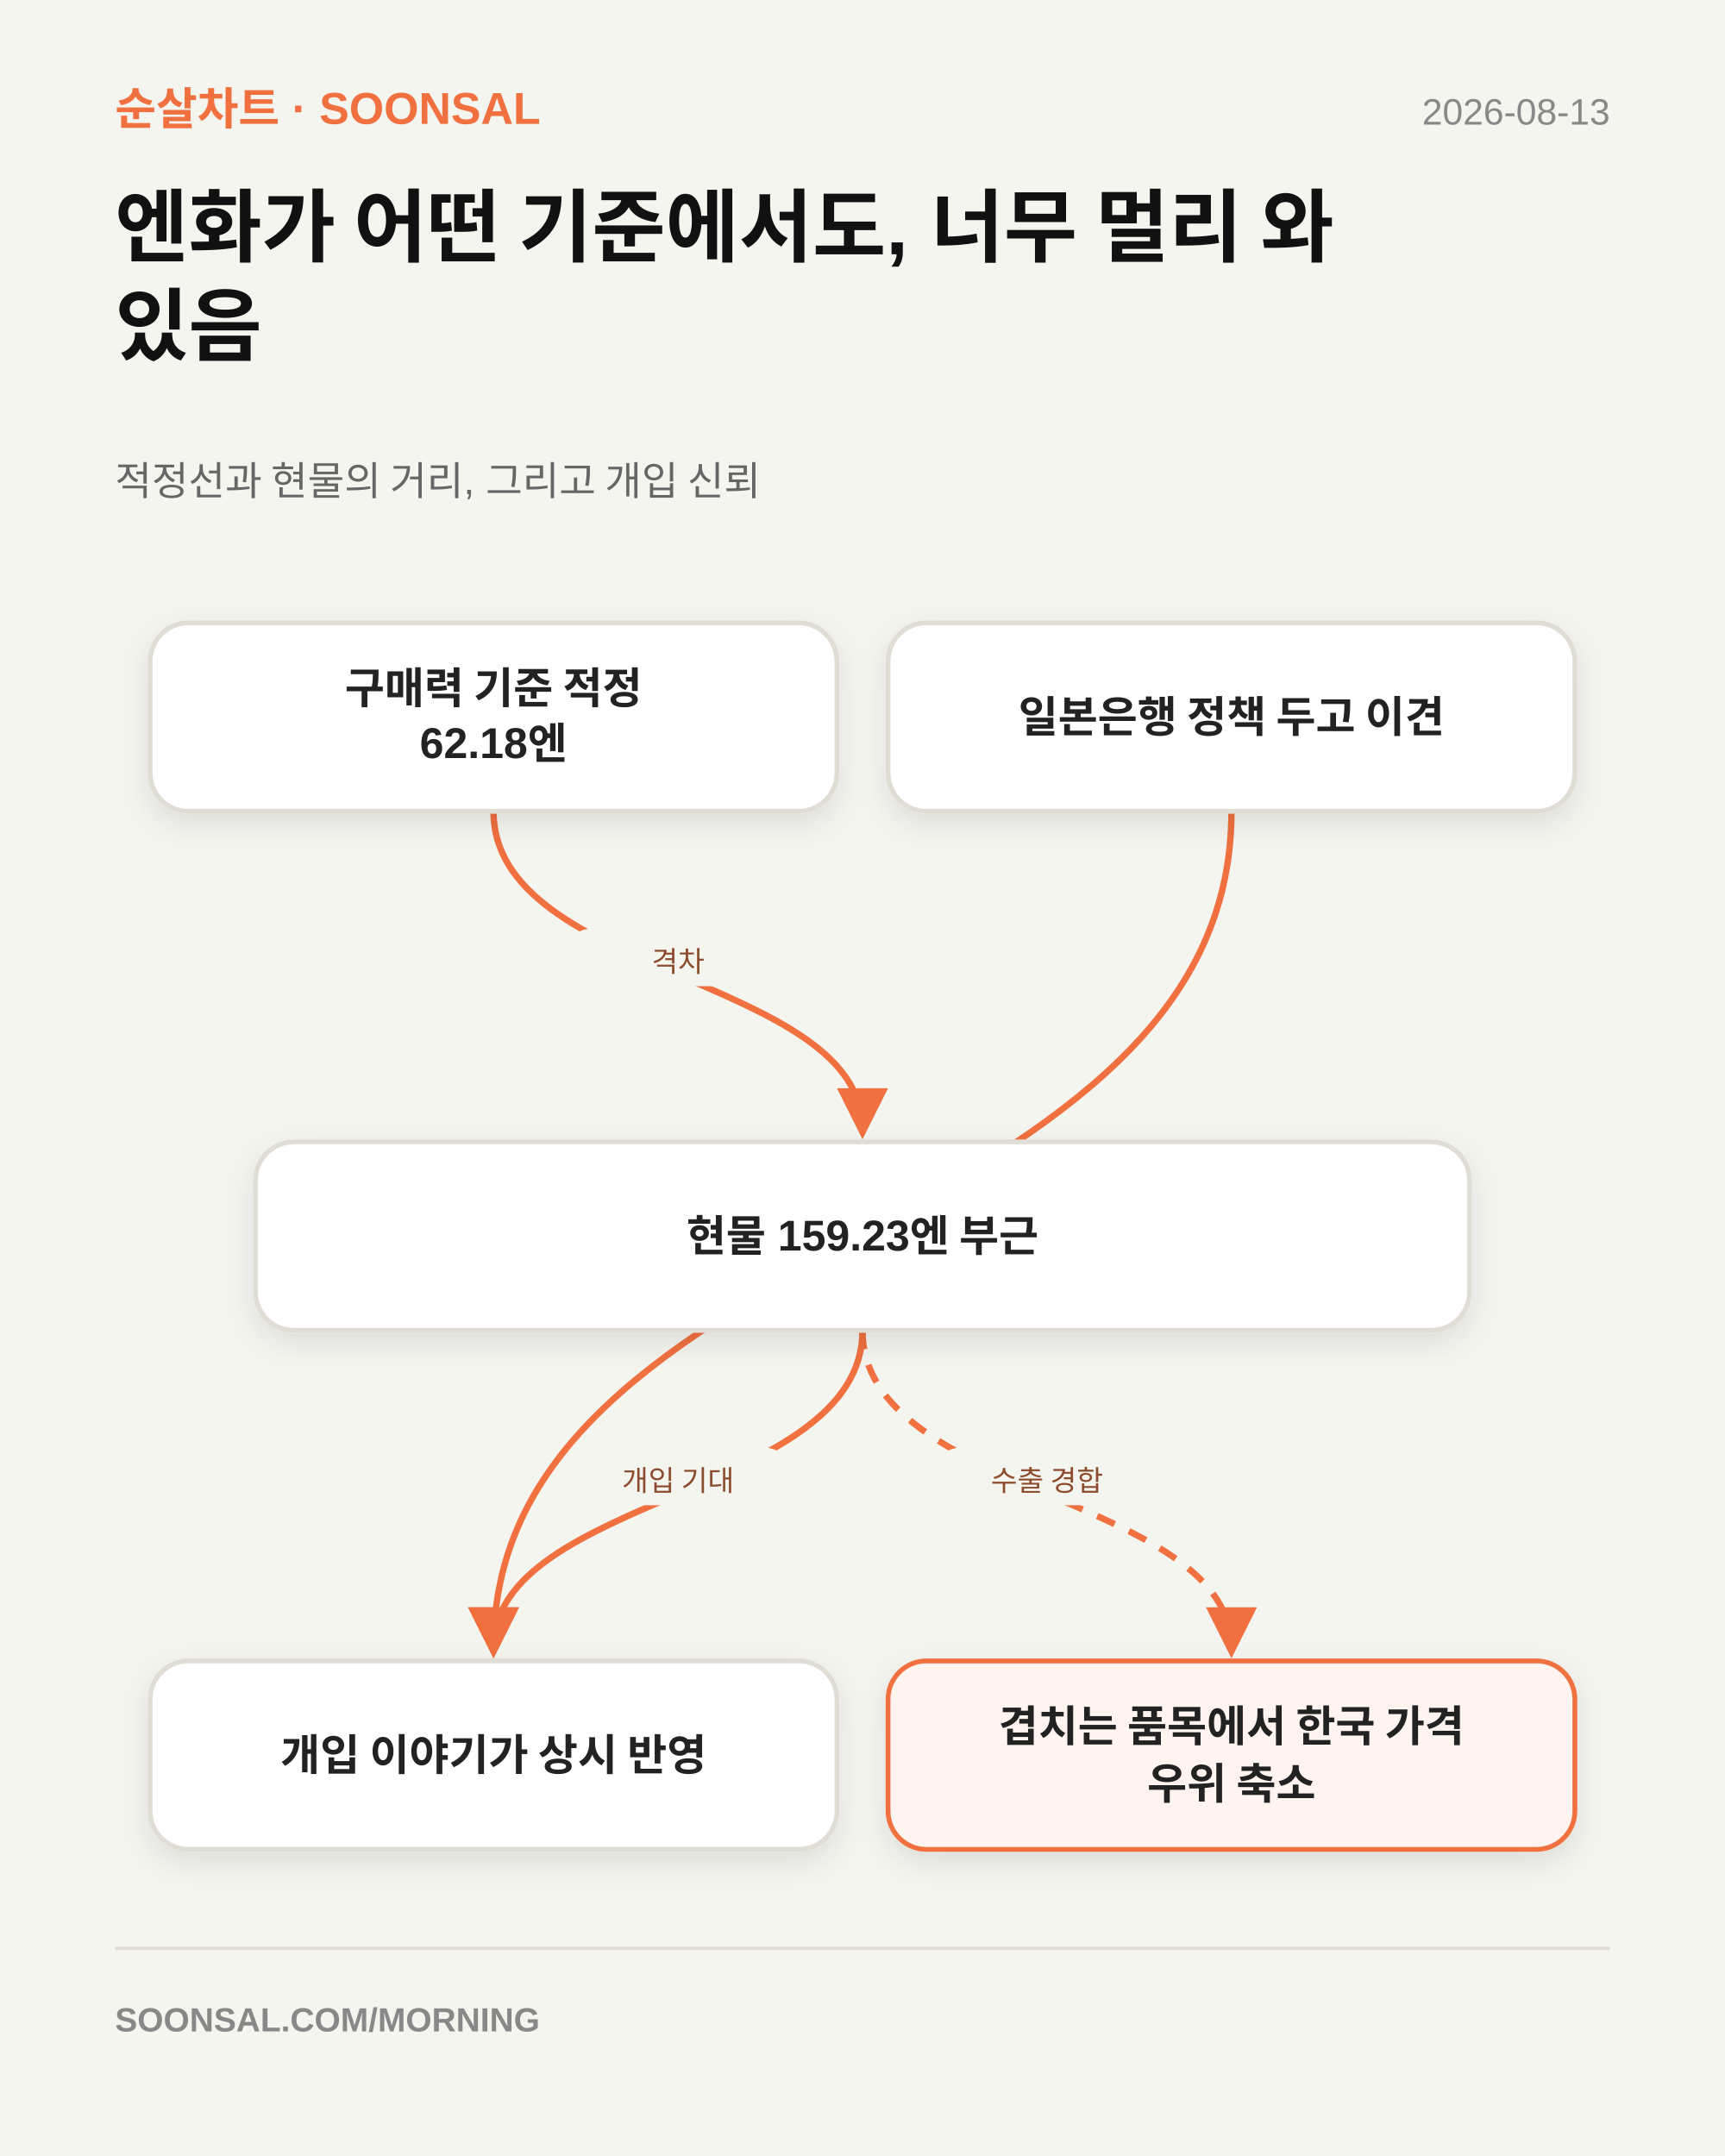
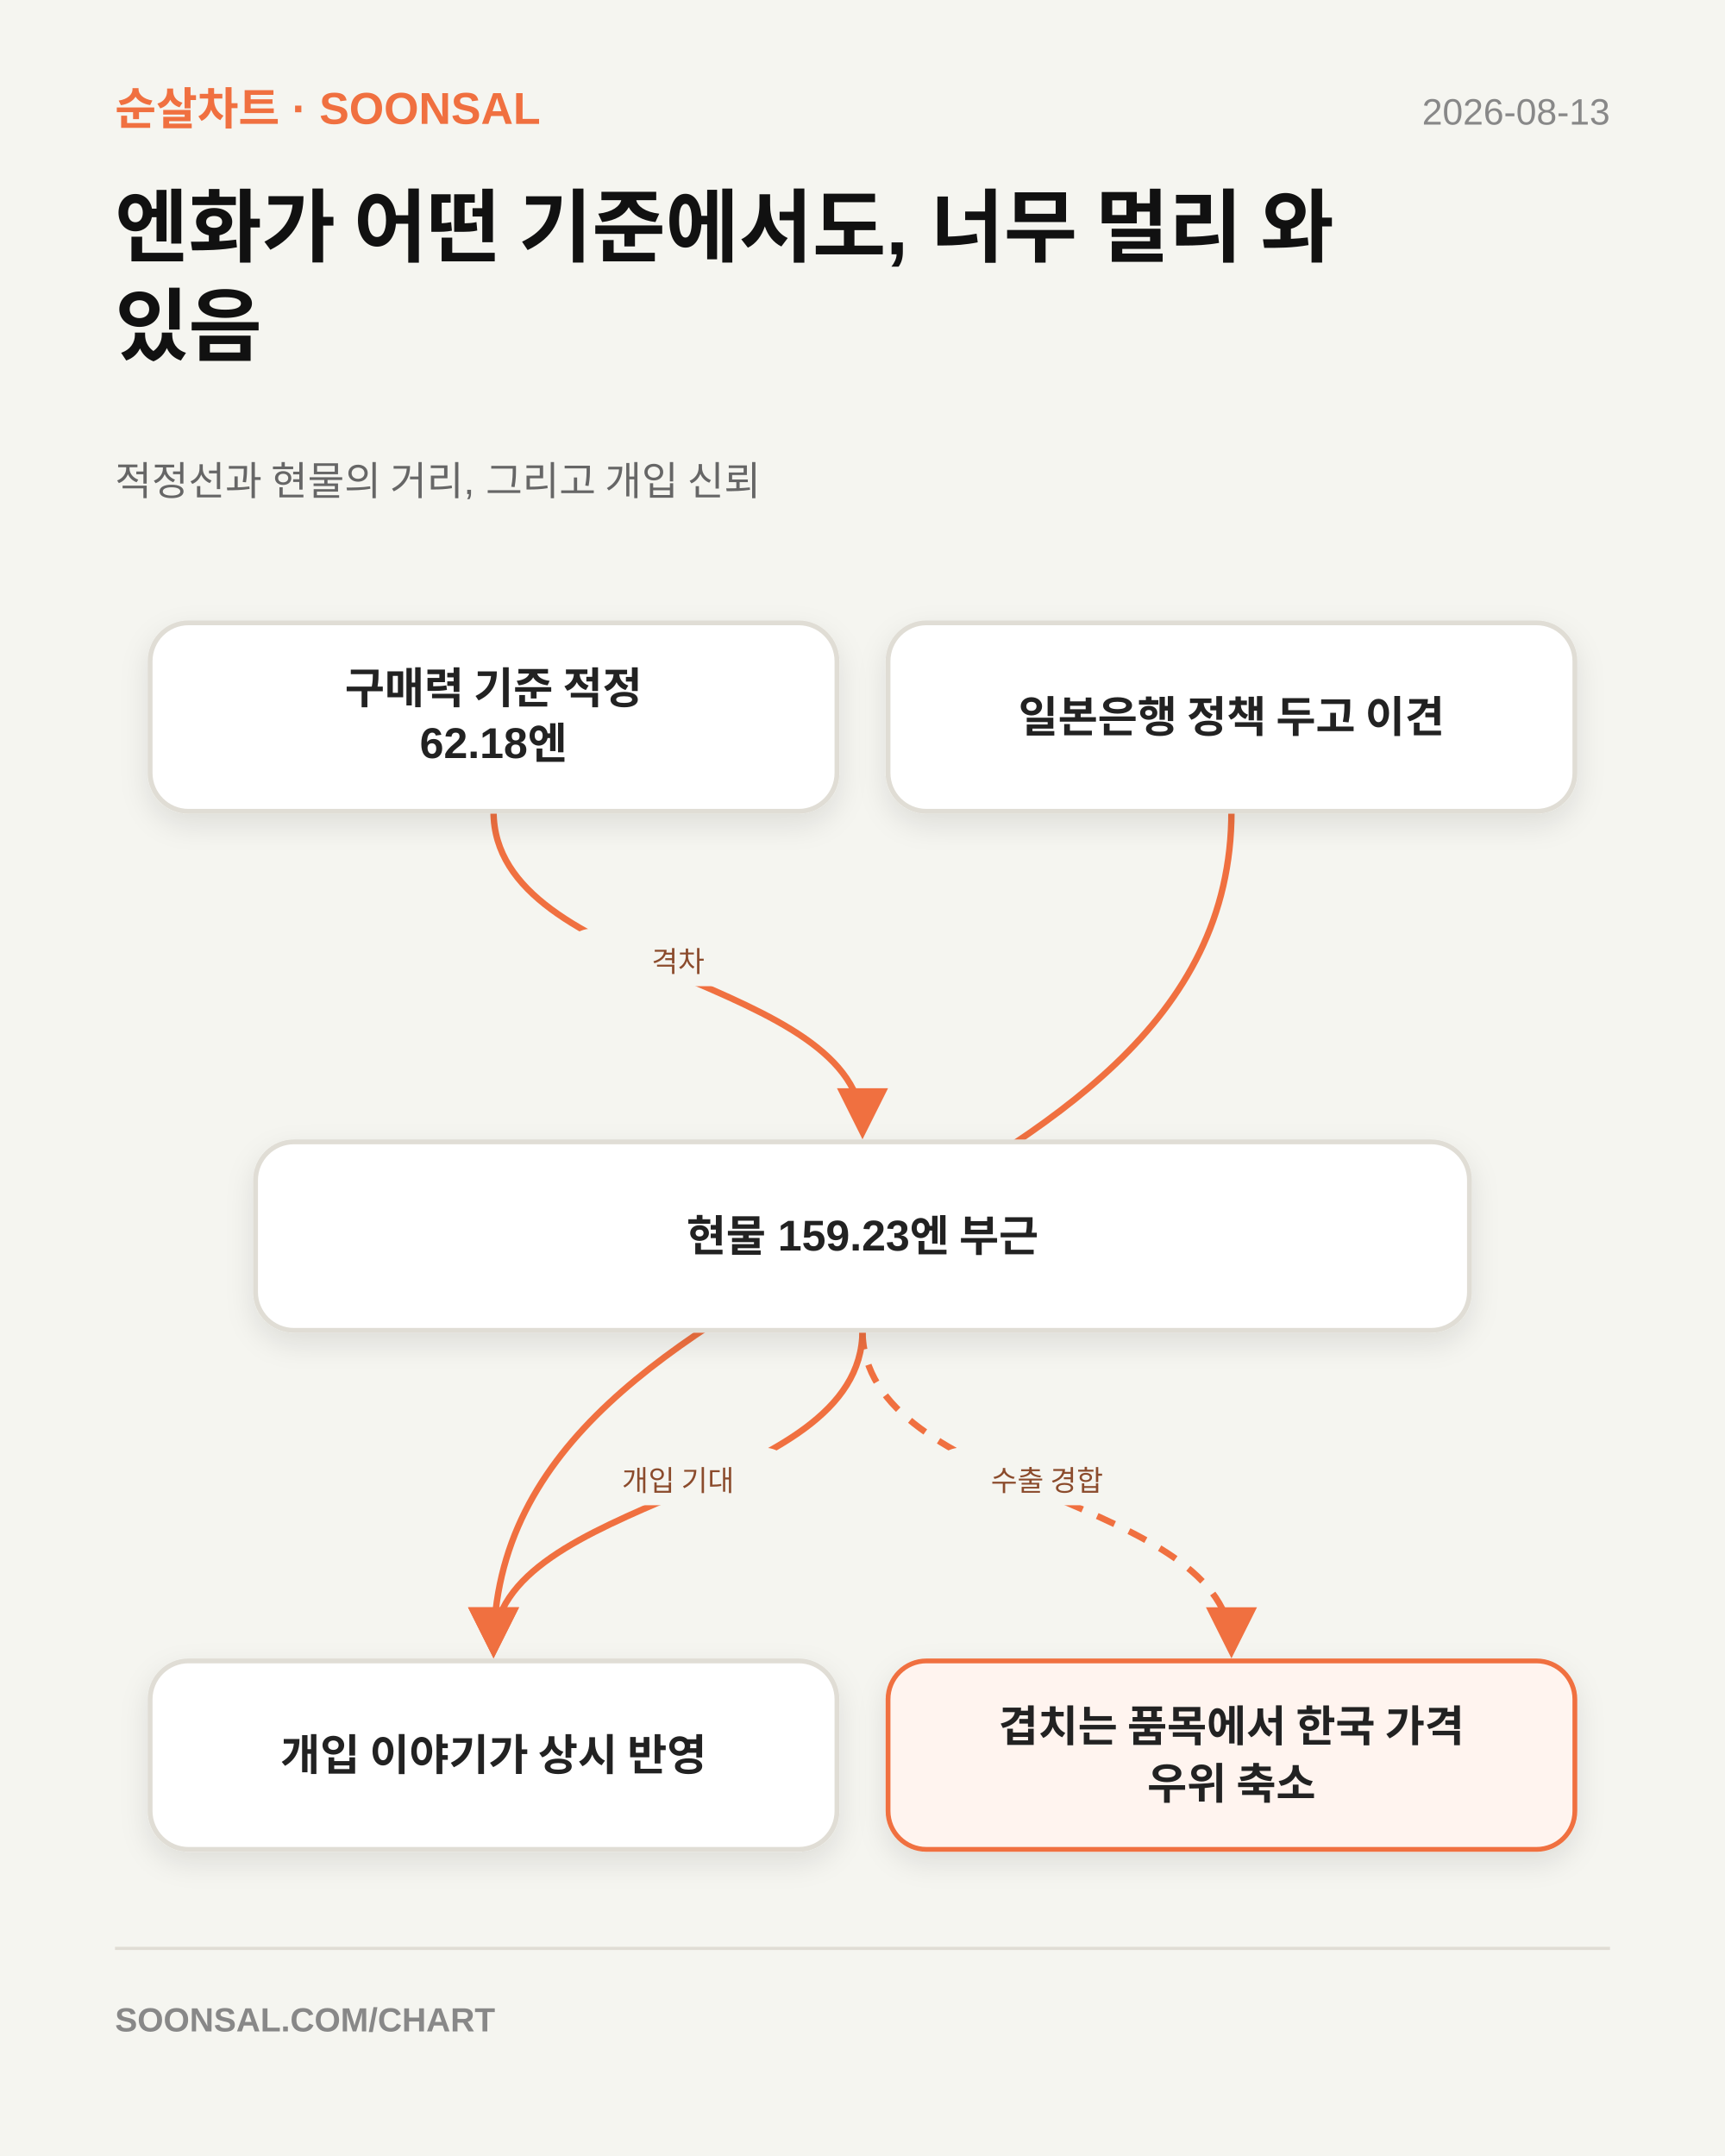
<svg xmlns="http://www.w3.org/2000/svg" width="1080" height="1350" viewBox="0 0 1080 1350">
  <defs>
    <filter id="shadow" x="-20%" y="-20%" width="140%" height="160%">
      <feDropShadow dx="0" dy="7" stdDeviation="9" flood-color="#111111" flood-opacity=".10" />
    </filter>
    <marker id="arrow" viewBox="0 0 10 10" refX="8" refY="5" markerWidth="8" markerHeight="8" orient="auto-start-reverse">
      <path d="M 0 0 L 10 5 L 0 10 z" fill="#F07040" />
    </marker>
  </defs>
  <rect width="1080" height="1350" fill="#F5F5F0" />
  <text x="72" y="78" font-family="Apple SD Gothic Neo,Malgun Gothic,Arial,sans-serif" font-size="28" font-weight="800" fill="#F07040">순살차트 · SOONSAL</text>
  <text x="1008" y="78" text-anchor="end" font-family="Apple SD Gothic Neo,Malgun Gothic,Arial,sans-serif" font-size="23" fill="#888888">2026-08-13</text>
  <text x="72" y="160" font-family="Apple SD Gothic Neo,Malgun Gothic,Arial,sans-serif" font-size="50" font-weight="800" fill="#111111">엔화가 어떤 기준에서도, 너무 멀리 와</text>
  <text x="72" y="222" font-family="Apple SD Gothic Neo,Malgun Gothic,Arial,sans-serif" font-size="50" font-weight="800" fill="#111111">있음</text>
  <text x="72" y="310" font-family="Apple SD Gothic Neo,Malgun Gothic,Arial,sans-serif" font-size="25" fill="#666666">적정선과 현물의 거리, 그리고 개입 신뢰</text>
  <path d="M 309.0 508.0 C 309.0 611.5, 540.0 611.5, 540.0 707.0" fill="none" stroke="#F07040" stroke-width="4" marker-end="url(#arrow)" />
  <rect x="352.5" y="581.5" width="144" height="36" rx="18" fill="#F5F5F0" />
  <text x="424.5" y="608.5" text-anchor="middle" font-family="Apple SD Gothic Neo,Malgun Gothic,Arial,sans-serif" font-size="18" fill="#8B4B2C">격차</text>
  <path d="M 540.0 833.0 C 540.0 936.5, 309.0 936.5, 309.0 1032.0" fill="none" stroke="#F07040" stroke-width="4" marker-end="url(#arrow)" />
  <rect x="352.5" y="906.5" width="144" height="36" rx="18" fill="#F5F5F0" />
  <text x="424.5" y="933.5" text-anchor="middle" font-family="Apple SD Gothic Neo,Malgun Gothic,Arial,sans-serif" font-size="18" fill="#8B4B2C">개입 기대</text>
  <path d="M 771.0 508.0 C 771.0 774.0, 309.0 774.0, 309.0 1032.0" fill="none" stroke="#F07040" stroke-width="4" marker-end="url(#arrow)" />
  <rect x="468.0" y="744.0" width="144" height="36" rx="18" fill="#F5F5F0" />
  <text x="540.0" y="771.0" text-anchor="middle" font-family="Apple SD Gothic Neo,Malgun Gothic,Arial,sans-serif" font-size="18" fill="#8B4B2C">공조 신뢰 약화</text>
  <path d="M 540.0 833.0 C 540.0 936.5, 771.0 936.5, 771.0 1032.0" fill="none" stroke="#F07040" stroke-width="4" stroke-dasharray="12 10" marker-end="url(#arrow)" />
  <rect x="583.5" y="906.5" width="144" height="36" rx="18" fill="#F5F5F0" />
  <text x="655.5" y="933.5" text-anchor="middle" font-family="Apple SD Gothic Neo,Malgun Gothic,Arial,sans-serif" font-size="18" fill="#8B4B2C">수출 경합</text>
  <rect x="94.0" y="390.0" width="430.0" height="118" rx="24" fill="#FFFFFF" stroke="#E0DDD5" stroke-width="3" filter="url(#shadow)" />
  <text x="309.0" y="431.0" text-anchor="middle" dominant-baseline="middle" font-family="Apple SD Gothic Neo,Malgun Gothic,Arial,sans-serif" font-size="27" font-weight="700" fill="#222222">구매력 기준 적정</text>
  <text x="309.0" y="467.0" text-anchor="middle" dominant-baseline="middle" font-family="Apple SD Gothic Neo,Malgun Gothic,Arial,sans-serif" font-size="27" font-weight="700" fill="#222222">62.18엔</text>
  <rect x="556.0" y="390.0" width="430.0" height="118" rx="24" fill="#FFFFFF" stroke="#E0DDD5" stroke-width="3" filter="url(#shadow)" />
  <text x="771.0" y="449.0" text-anchor="middle" dominant-baseline="middle" font-family="Apple SD Gothic Neo,Malgun Gothic,Arial,sans-serif" font-size="27" font-weight="700" fill="#222222">일본은행 정책 두고 이견</text>
  <rect x="160.0" y="715.0" width="760.0" height="118" rx="24" fill="#FFFFFF" stroke="#E0DDD5" stroke-width="3" filter="url(#shadow)" />
  <text x="540.0" y="774.0" text-anchor="middle" dominant-baseline="middle" font-family="Apple SD Gothic Neo,Malgun Gothic,Arial,sans-serif" font-size="27" font-weight="700" fill="#222222">현물 159.23엔 부근</text>
  <rect x="94.0" y="1040.0" width="430.0" height="118" rx="24" fill="#FFFFFF" stroke="#E0DDD5" stroke-width="3" filter="url(#shadow)" />
  <text x="309.0" y="1099.0" text-anchor="middle" dominant-baseline="middle" font-family="Apple SD Gothic Neo,Malgun Gothic,Arial,sans-serif" font-size="27" font-weight="700" fill="#222222">개입 이야기가 상시 반영</text>
  <rect x="556.0" y="1040.0" width="430.0" height="118" rx="24" fill="#FFF4EF" stroke="#F07040" stroke-width="3" filter="url(#shadow)" />
  <text x="771.0" y="1081.0" text-anchor="middle" dominant-baseline="middle" font-family="Apple SD Gothic Neo,Malgun Gothic,Arial,sans-serif" font-size="27" font-weight="700" fill="#222222">겹치는 품목에서 한국 가격</text>
  <text x="771.0" y="1117.0" text-anchor="middle" dominant-baseline="middle" font-family="Apple SD Gothic Neo,Malgun Gothic,Arial,sans-serif" font-size="27" font-weight="700" fill="#222222">우위 축소</text>
  <line x1="72" y1="1220" x2="1008" y2="1220" stroke="#E0DDD5" stroke-width="2" />
-   <text x="72" y="1272" font-family="Apple SD Gothic Neo,Malgun Gothic,Arial,sans-serif" font-size="21" font-weight="700" fill="#888888">SOONSAL.COM/MORNING</text>
+   <text x="72" y="1272" font-family="Apple SD Gothic Neo,Malgun Gothic,Arial,sans-serif" font-size="21" font-weight="700" fill="#888888">SOONSAL.COM/CHART</text>
</svg>
